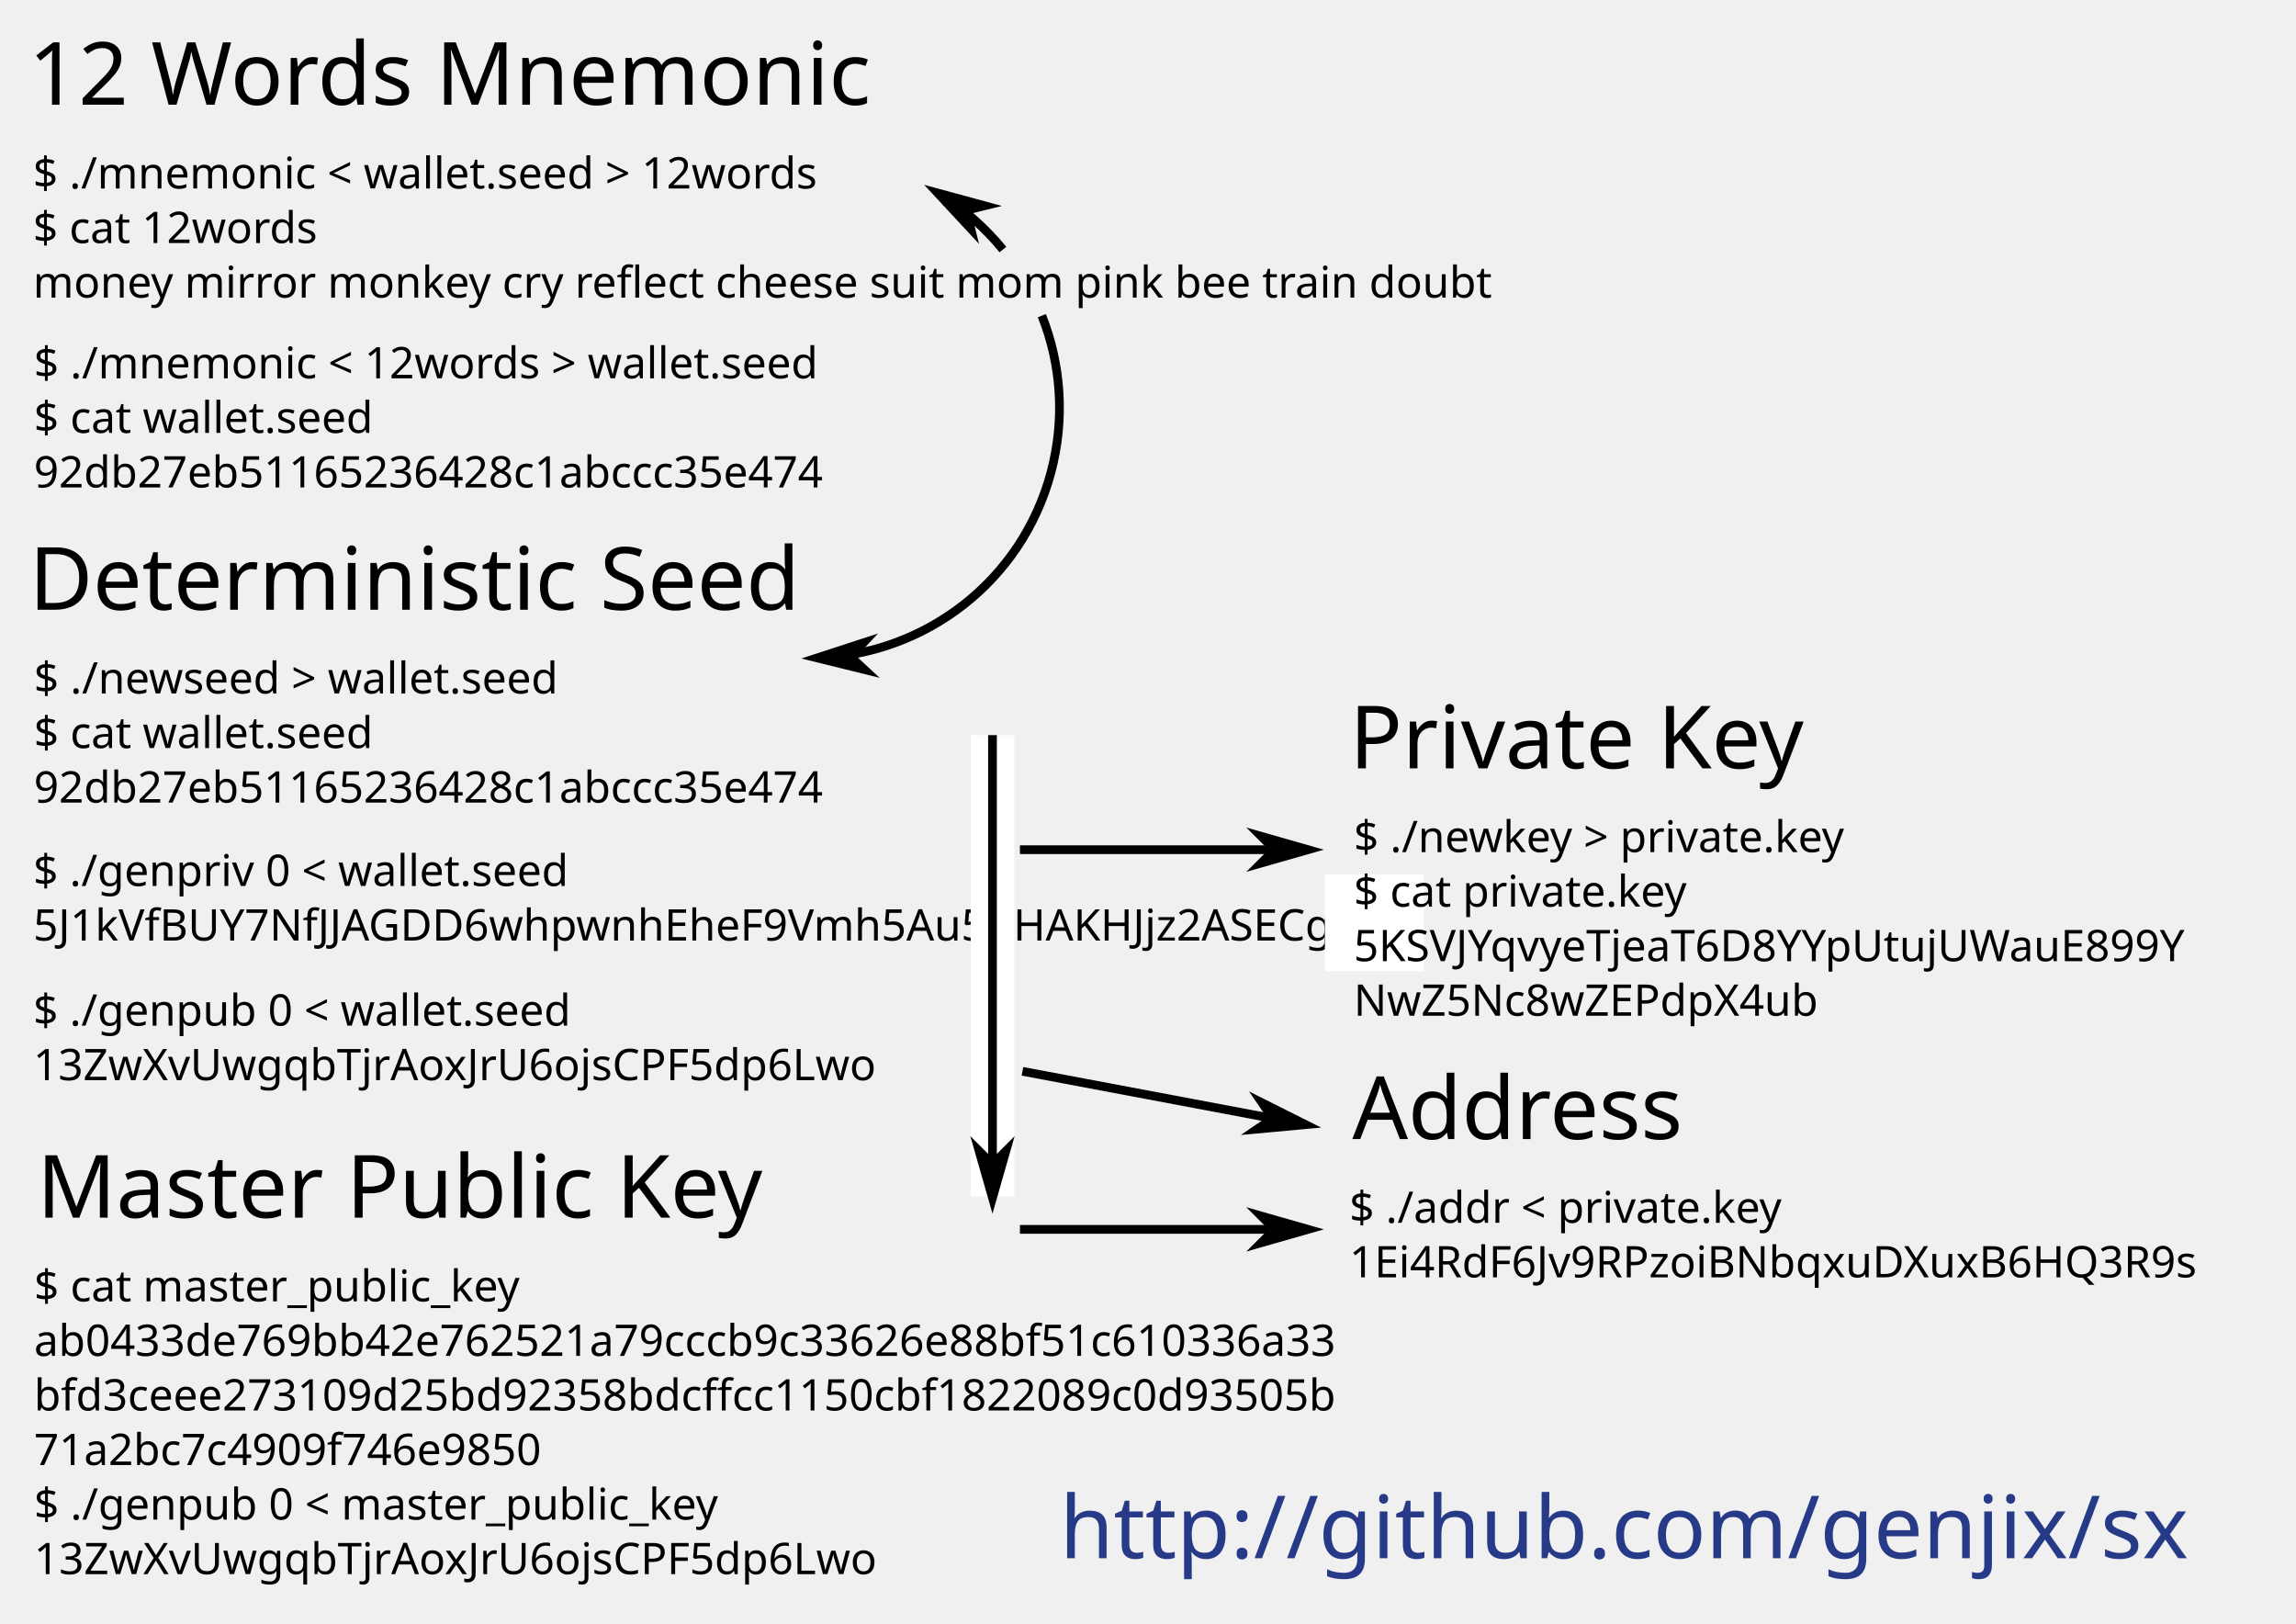
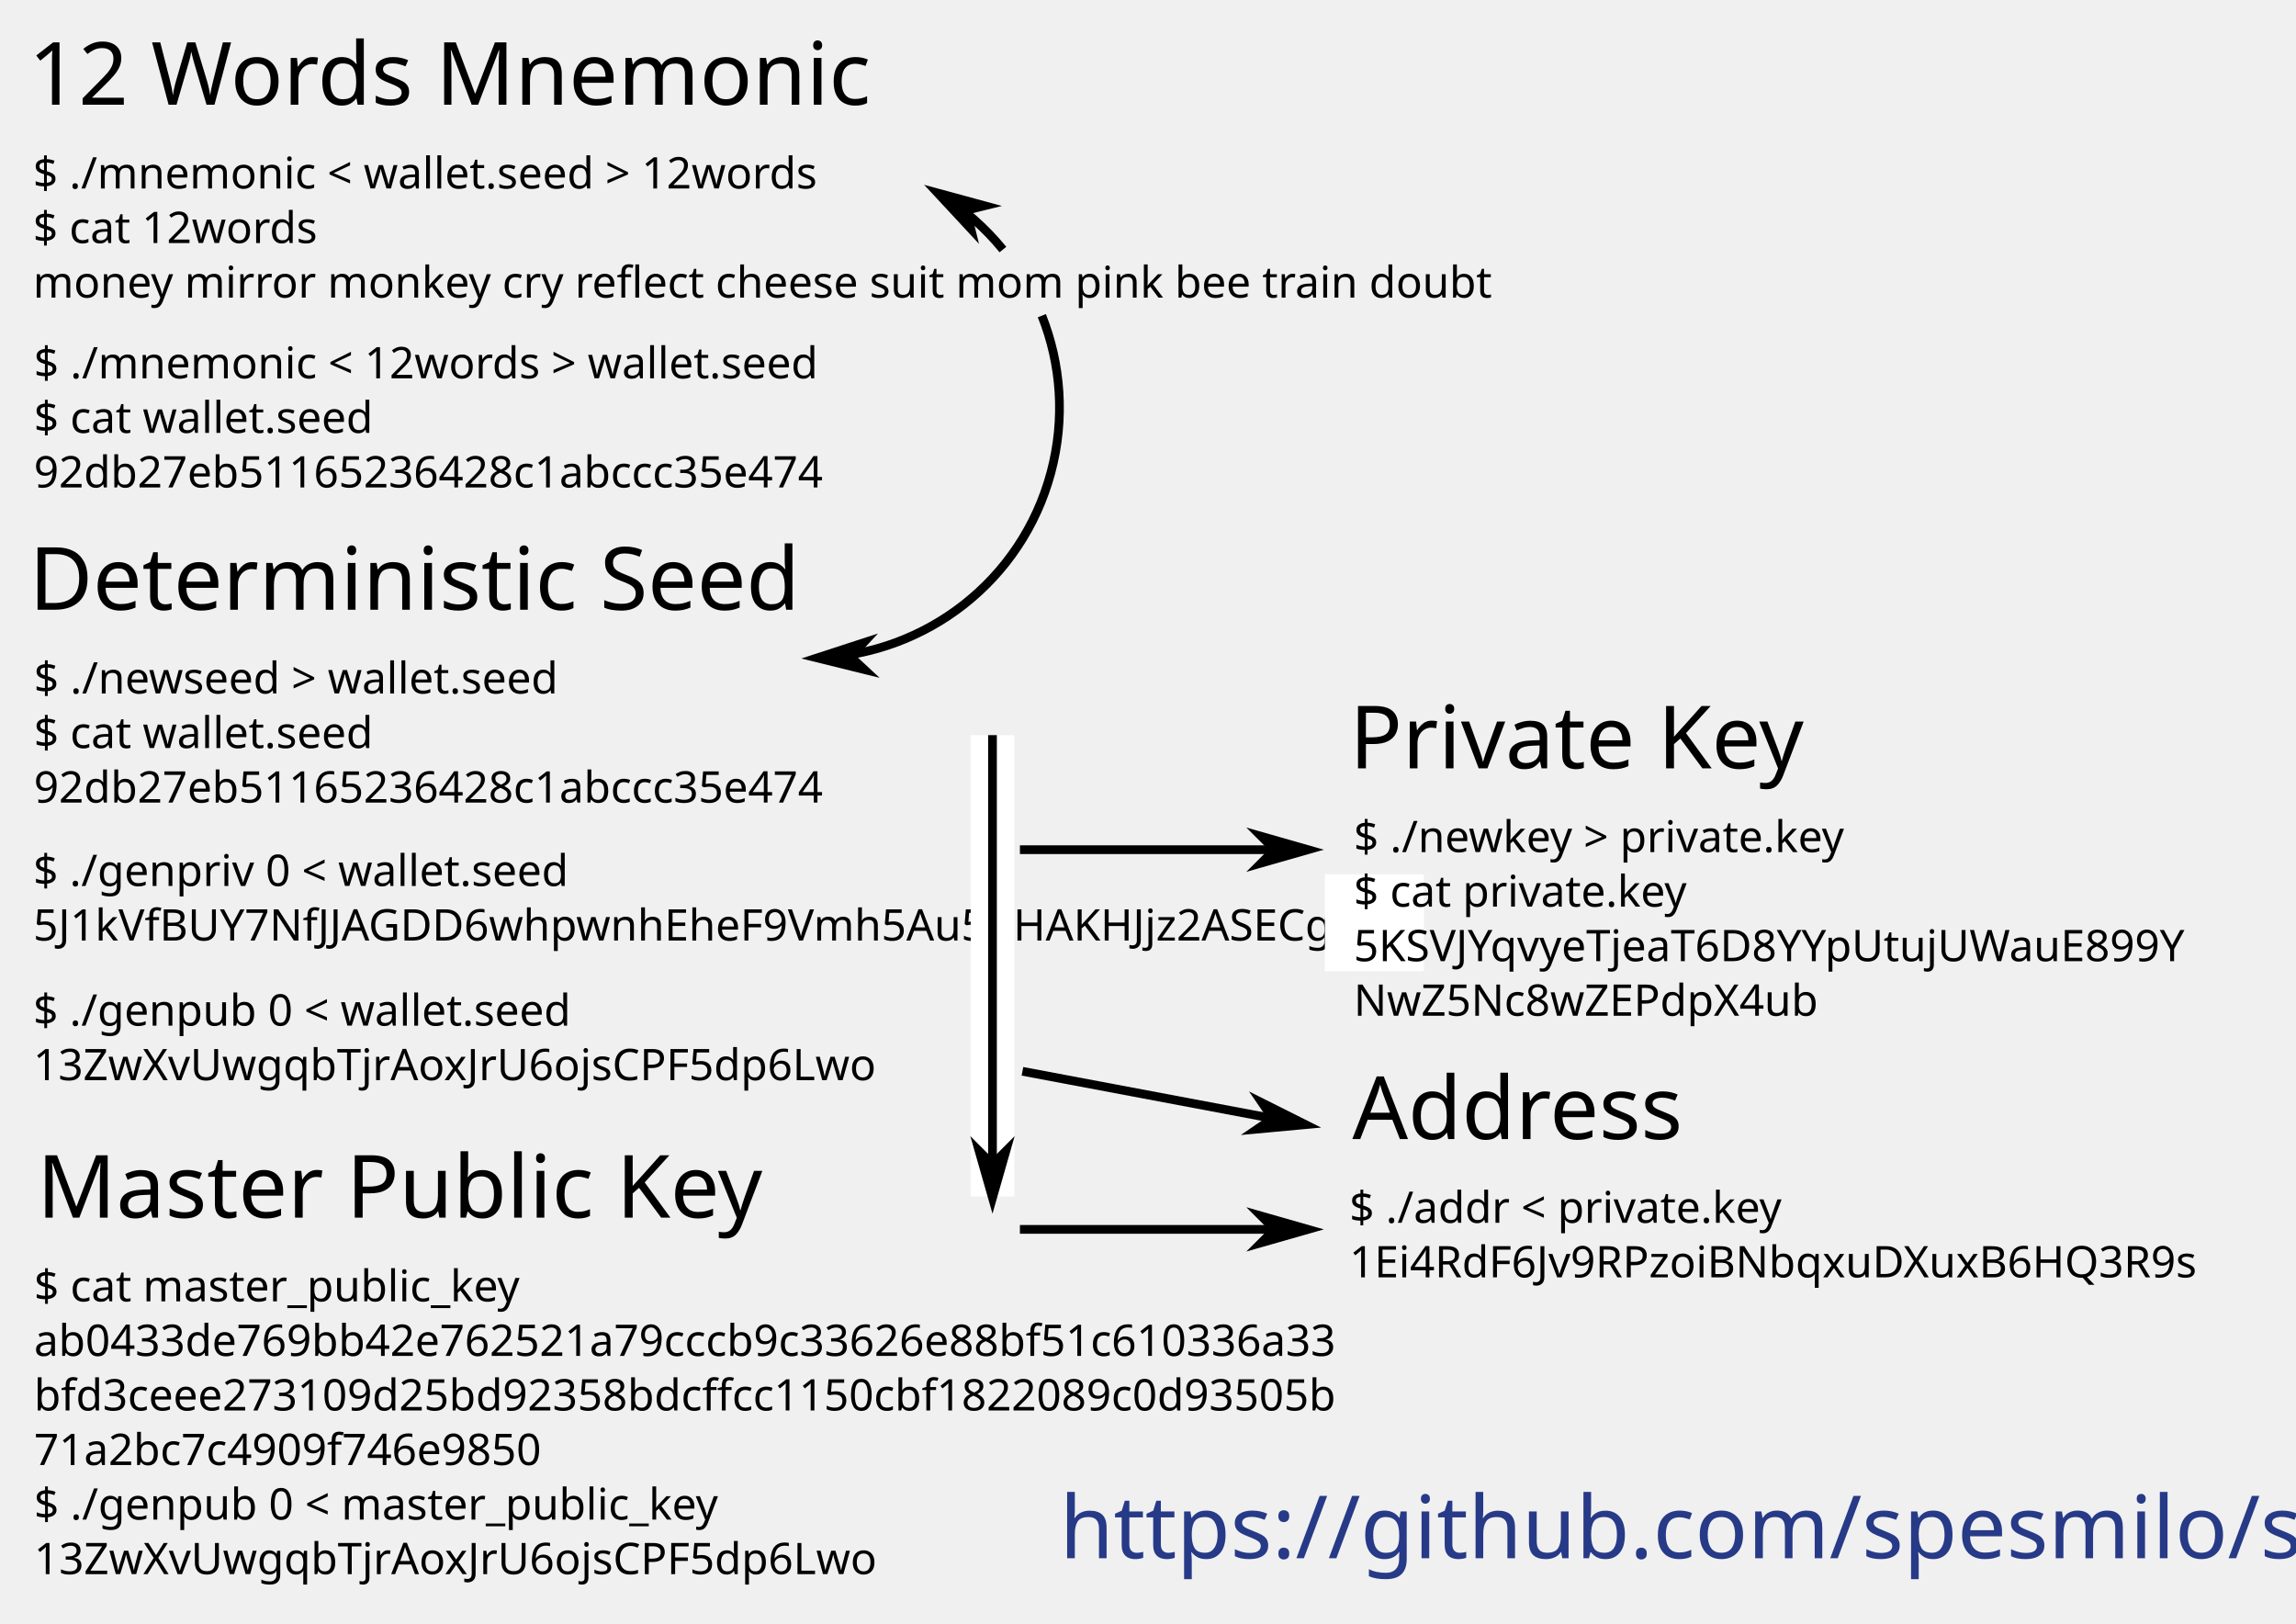
<svg xmlns="http://www.w3.org/2000/svg" width="1052.362" height="744.094" id="svg2" version="1.1">
  <defs id="defs4">
    <marker orient="auto" refY="0" refX="0" id="Arrow1Mend" style="overflow:visible">
      <path id="path4051" d="M 0,0 5,-5 -12.5,0 5,5 0,0 z" style="fill-rule:evenodd;stroke:#000000;stroke-width:1pt" transform="matrix(-0.4,0,0,-0.4,-4,0)" />
    </marker>
    <marker orient="auto" refY="0" refX="0" id="Arrow1Mstart" style="overflow:visible">
      <path id="path4048" d="M 0,0 5,-5 -12.5,0 5,5 0,0 z" style="fill-rule:evenodd;stroke:#000000;stroke-width:1pt" transform="matrix(0.4,0,0,0.4,4,0)" />
    </marker>
    <marker orient="auto" refY="0" refX="0" id="Arrow1Lstart" style="overflow:visible">
      <path id="path4042" d="M 0,0 5,-5 -12.5,0 5,5 0,0 z" style="fill-rule:evenodd;stroke:#000000;stroke-width:1pt" transform="matrix(0.8,0,0,0.8,10,0)" />
    </marker>
    <marker orient="auto" refY="0" refX="0" id="Arrow1Mstart-4" style="overflow:visible">
      <path id="path4048-5" d="M 0,0 5,-5 -12.5,0 5,5 0,0 z" style="fill-rule:evenodd;stroke:#000000;stroke-width:1pt" transform="matrix(0.4,0,0,0.4,4,0)" />
    </marker>
    <marker orient="auto" refY="0" refX="0" id="Arrow1Mend-2" style="overflow:visible">
      <path id="path4051-4" d="M 0,0 5,-5 -12.5,0 5,5 0,0 z" style="fill-rule:evenodd;stroke:#000000;stroke-width:1pt" transform="matrix(-0.4,0,0,-0.4,-4,0)" />
    </marker>
    <marker orient="auto" refY="0" refX="0" id="Arrow1Mend-2-0" style="overflow:visible">
      <path id="path4051-4-2" d="M 0,0 5,-5 -12.5,0 5,5 0,0 z" style="fill-rule:evenodd;stroke:#000000;stroke-width:1pt" transform="matrix(-0.4,0,0,-0.4,-4,0)" />
    </marker>
    <marker orient="auto" refY="0" refX="0" id="Arrow1Mend-2-2" style="overflow:visible">
      <path id="path4051-4-1" d="M 0,0 5,-5 -12.5,0 5,5 0,0 z" style="fill-rule:evenodd;stroke:#000000;stroke-width:1pt" transform="matrix(-0.4,0,0,-0.4,-4,0)" />
    </marker>
    <marker orient="auto" refY="0" refX="0" id="Arrow1Mend-2-9" style="overflow:visible">
      <path id="path4051-4-6" d="M 0,0 5,-5 -12.5,0 5,5 0,0 z" style="fill-rule:evenodd;stroke:#000000;stroke-width:1pt" transform="matrix(-0.4,0,0,-0.4,-4,0)" />
    </marker>
    <marker orient="auto" refY="0" refX="0" id="Arrow1Mend-2-5" style="overflow:visible">
      <path id="path4051-4-3" d="M 0,0 5,-5 -12.5,0 5,5 0,0 z" style="fill-rule:evenodd;stroke:#000000;stroke-width:1pt" transform="matrix(-0.4,0,0,-0.4,-4,0)" />
    </marker>
    <marker orient="auto" refY="0" refX="0" id="Arrow1Mend-2-29" style="overflow:visible">
      <path id="path4051-4-16" d="M 0,0 5,-5 -12.5,0 5,5 0,0 z" style="fill-rule:evenodd;stroke:#000000;stroke-width:1pt" transform="matrix(-0.4,0,0,-0.4,-4,0)" />
    </marker>
    <marker orient="auto" refY="0" refX="0" id="Arrow1Mend-2-6" style="overflow:visible">
      <path id="path4051-4-5" d="M 0,0 5,-5 -12.5,0 5,5 0,0 z" style="fill-rule:evenodd;stroke:#000000;stroke-width:1pt" transform="matrix(-0.4,0,0,-0.4,-4,0)" />
    </marker>
    <marker orient="auto" refY="0" refX="0" id="Arrow1Mend-2-6-7" style="overflow:visible">
      <path id="path4051-4-5-7" d="M 0,0 5,-5 -12.5,0 5,5 0,0 z" style="fill-rule:evenodd;stroke:#000000;stroke-width:1pt" transform="matrix(-0.4,0,0,-0.4,-4,0)" />
    </marker>
    <marker orient="auto" refY="0" refX="0" id="Arrow1Mend-2-6-5" style="overflow:visible">
      <path id="path4051-4-5-9" d="M 0,0 5,-5 -12.5,0 5,5 0,0 z" style="fill-rule:evenodd;stroke:#000000;stroke-width:1pt" transform="matrix(-0.4,0,0,-0.4,-4,0)" />
    </marker>
  </defs>
  <g id="layer1" transform="translate(0,-308.2677)">
    <g id="g4981" transform="translate(538.9047,152.7511)">
      <text id="text2985-3" y="677.508" x="80.924" style="font-size:40px;font-style:normal;font-variant:normal;font-weight:normal;font-stretch:normal;line-height:125%;letter-spacing:0px;word-spacing:0px;fill:#000000;fill-opacity:1;stroke:none;font-family:Ubuntu;-inkscape-font-specification:Ubuntu" xml:space="preserve">
        <tspan y="677.508" x="80.924" id="tspan2987-8">Address</tspan>
      </text>
      <text id="text2989-5" y="715.893" x="79.584" style="font-size:40px;font-style:normal;font-weight:normal;line-height:125%;letter-spacing:0px;word-spacing:0px;fill:#000000;fill-opacity:1;stroke:none;font-family:Sans" xml:space="preserve">
        <tspan id="tspan3030" style="font-size:20px" y="715.893" x="79.584">$ ./addr &lt; private.key</tspan>
        <tspan id="tspan3032" style="font-size:20px" y="740.893" x="79.584">1Ei4RdF6Jv9RPzoiBNbqxuDXuxB6HQ3R9s</tspan>
      </text>
    </g>
    <path style="fill:none;stroke:#000000;stroke-width:4;stroke-miterlimit:4;stroke-opacity:1;marker-start:url(#Arrow1Mstart);marker-end:url(#Arrow1Mend)" d="m 375.15,609.747 c 48.98,-1.795 93.183,-35.091 106.531,-84.906 6.631,-24.747 4.62,-49.793 -4.156,-71.906 m -17.844,-30.312 c -8.17,-10.016 -18.038,-18.739 -29.375,-25.594" id="path4036-9" />
    <g id="g3244" transform="translate(-933.381,270.7209)">
      <text id="text2985-3-6-2" y="85.542" x="946.449" style="font-size:40px;font-style:normal;font-variant:normal;font-weight:normal;font-stretch:normal;line-height:125%;letter-spacing:0px;word-spacing:0px;fill:#000000;fill-opacity:1;stroke:none;font-family:Ubuntu;-inkscape-font-specification:Ubuntu" xml:space="preserve">
        <tspan y="85.542" x="946.449" id="tspan2987-8-2-6">12 Words Mnemonic</tspan>
      </text>
      <text id="text2989-5-9-3" y="123.928" x="948.509" style="font-size:40px;font-style:normal;font-weight:normal;line-height:125%;letter-spacing:0px;word-spacing:0px;fill:#000000;fill-opacity:1;stroke:none;font-family:Sans" xml:space="preserve">
        <tspan id="tspan3079-0" style="font-size:20px" y="123.928" x="948.509">$ ./mnemonic &lt; wallet.seed &gt; 12words</tspan>
        <tspan id="tspan3131" style="font-size:20px" y="148.928" x="948.509">$ cat 12words </tspan>
        <tspan id="tspan3133" style="font-size:20px" y="173.928" x="948.509">money mirror monkey cry reflect cheese suit mom pink bee train doubt</tspan>
        <tspan id="tspan3145" style="font-size:20px" y="198.928" x="948.509" />
      </text>
      <text id="text2989-5-9-3-9" y="210.918" x="948.91" style="font-size:40px;font-style:normal;font-weight:normal;line-height:125%;letter-spacing:0px;word-spacing:0px;fill:#000000;fill-opacity:1;stroke:none;font-family:Sans" xml:space="preserve">
        <tspan id="tspan3149-4" style="font-size:20px" y="210.918" x="948.91">$ ./mnemonic &lt; 12words &gt; wallet.seed</tspan>
        <tspan id="tspan3162-2" style="font-size:20px" y="235.918" x="948.91">$ cat wallet.seed</tspan>
        <tspan id="tspan3145-2" style="font-size:20px" y="260.918" x="948.91">92db27eb51165236428c1abccc35e474</tspan>
      </text>
    </g>
    <g id="g5744" transform="translate(-933.381,270.7209)">
      <g transform="translate(-128.43,-106)" id="g3235">
        <text xml:space="preserve" style="font-size:40px;font-style:normal;font-variant:normal;font-weight:normal;font-stretch:normal;line-height:125%;letter-spacing:0px;word-spacing:0px;fill:#000000;fill-opacity:1;stroke:none;font-family:Ubuntu;-inkscape-font-specification:Ubuntu" x="1075.159" y="422.967" id="text2985-3-6">
          <tspan id="tspan2987-8-2" x="1075.159" y="422.967">Deterministic Seed</tspan>
        </text>
        <text xml:space="preserve" style="font-size:40px;font-style:normal;font-weight:normal;line-height:125%;letter-spacing:0px;word-spacing:0px;fill:#000000;fill-opacity:1;stroke:none;font-family:Sans" x="1077.34" y="461.353" id="text2989-5-9">
          <tspan x="1077.34" y="461.353" style="font-size:20px" id="tspan3073">$ ./newseed &gt; wallet.seed </tspan>
          <tspan x="1077.34" y="486.353" style="font-size:20px" id="tspan3075">$ cat wallet.seed </tspan>
          <tspan x="1077.34" y="511.353" style="font-size:20px" id="tspan3077">92db27eb51165236428c1abccc35e474</tspan>
          <tspan x="1077.34" y="536.353" style="font-size:20px" id="tspan3079" />
        </text>
      </g>
      <text id="text2989-5-9-6" y="443.563" x="948.626" style="font-size:40px;font-style:normal;font-weight:normal;line-height:125%;letter-spacing:0px;word-spacing:0px;fill:#000000;fill-opacity:1;stroke:none;font-family:Sans" xml:space="preserve">
        <tspan id="tspan3079-3" style="font-size:20px" y="443.563" x="948.626">$ ./genpriv 0 &lt; wallet.seed</tspan>
        <tspan id="tspan4946" style="font-size:20px" y="468.563" x="948.626">5J1kVfBUY7NfJJAGDD6whpwnhEheF9Vmh5Au5RHAKHJjz2ASECg</tspan>
      </text>
      <text id="text2989-5-9-6-8" y="507.563" x="948.626" style="font-size:40px;font-style:normal;font-weight:normal;line-height:125%;letter-spacing:0px;word-spacing:0px;fill:#000000;fill-opacity:1;stroke:none;font-family:Sans" xml:space="preserve">
        <tspan id="tspan4946-5" style="font-size:20px" y="507.563" x="948.626">$ ./genpub 0 &lt; wallet.seed</tspan>
        <tspan id="tspan5398" style="font-size:20px" y="532.563" x="948.626">13ZwXvUwgqbTjrAoxJrU6ojsCPF5dp6Lwo</tspan>
      </text>
    </g>
    <rect style="fill:#ffffff;fill-opacity:1;stroke:#ffffff;stroke-width:4;stroke-miterlimit:4;stroke-opacity:1;stroke-dasharray:none" id="rect6422" width="41.416" height="40.406" x="609.224" y="710.931" />
    <g id="g4973" transform="translate(532.619,232.2799)">
      <text id="text2985" y="428.088" x="85.954" style="font-size:40px;font-style:normal;font-variant:normal;font-weight:normal;font-stretch:normal;line-height:125%;letter-spacing:0px;word-spacing:0px;fill:#000000;fill-opacity:1;stroke:none;font-family:Ubuntu;-inkscape-font-specification:Ubuntu" xml:space="preserve">
        <tspan y="428.088" x="85.954" id="tspan2987">Private Key</tspan>
      </text>
      <text id="text2989" y="466.474" x="87.851" style="font-size:40px;font-style:normal;font-weight:normal;line-height:125%;letter-spacing:0px;word-spacing:0px;fill:#000000;fill-opacity:1;stroke:none;font-family:Sans" xml:space="preserve">
        <tspan style="font-size:20px" y="466.474" x="87.851" id="tspan2991">$ ./newkey &gt; private.key </tspan>
        <tspan style="font-size:20px" id="tspan2993" y="491.474" x="87.851">$ cat private.key </tspan>
        <tspan style="font-size:20px" id="tspan2995" y="516.474" x="87.851">5KSVJYqvyeTjeaT6D8YYpUtujUWauE899Y</tspan>
        <tspan style="font-size:20px" y="541.474" x="87.851" id="tspan6424">NwZ5Nc8wZEPdpX4ub</tspan>
      </text>
    </g>
    <g id="g4981-0" transform="translate(-63.98788,188.7511)">
      <text id="text2985-3-2" y="677.508" x="80.924" style="font-size:40px;font-style:normal;font-variant:normal;font-weight:normal;font-stretch:normal;line-height:125%;letter-spacing:0px;word-spacing:0px;fill:#000000;fill-opacity:1;stroke:none;font-family:Ubuntu;-inkscape-font-specification:Ubuntu" xml:space="preserve">
        <tspan y="677.508" x="80.924" id="tspan2987-8-1">Master Public Key</tspan>
      </text>
      <text id="text2989-5-8" y="715.893" x="79.584" style="font-size:40px;font-style:normal;font-weight:normal;line-height:125%;letter-spacing:0px;word-spacing:0px;fill:#000000;fill-opacity:1;stroke:none;font-family:Sans" xml:space="preserve">
        <tspan id="tspan3032-4" style="font-size:20px" y="715.893" x="79.584">$ cat master_public_key </tspan>
        <tspan style="font-size:20px" y="740.893" x="79.584" id="tspan5437">ab0433de769bb42e762521a79cccb9c33626e88bf51c610336a33</tspan>
        <tspan style="font-size:20px" y="765.893" x="79.584" id="tspan5439">bfd3ceee273109d25bd92358bdcffcc1150cbf1822089c0d93505b</tspan>
        <tspan style="font-size:20px" y="790.893" x="79.584" id="tspan5441">71a2bc7c4909f746e9850</tspan>
        <tspan style="font-size:20px" y="815.893" x="79.584" id="tspan5443">$ ./genpub 0 &lt; master_public_key </tspan>
        <tspan style="font-size:20px" y="840.893" x="79.584" id="tspan5447">13ZwXvUwgqbTjrAoxJrU6ojsCPF5dp6Lwo</tspan>
      </text>
    </g>
    <path style="fill:#ffffff;fill-opacity:1;stroke:#ffffff;stroke-width:20;stroke-linecap:butt;stroke-linejoin:miter;stroke-miterlimit:4;stroke-opacity:1;stroke-dasharray:none;marker-mid:none;marker-end:none" d="m 454.905,645.154 0,211.429" id="path4988-0-3-6" />
    <path style="fill:none;stroke:#000000;stroke-width:4;stroke-linecap:butt;stroke-linejoin:miter;stroke-miterlimit:4;stroke-opacity:1;stroke-dasharray:none;marker-mid:none;marker-end:url(#Arrow1Mend-2)" d="m 454.905,645.154 0,211.429" id="path4988-0-3" />
    <path style="fill:none;stroke:#000000;stroke-width:4;stroke-linecap:butt;stroke-linejoin:miter;stroke-miterlimit:4;stroke-opacity:1;stroke-dasharray:none;marker-end:url(#Arrow1Mend-2-6)" d="m 468.637,799.215 129.158,24.324" id="path6045" />
    <path style="fill:none;stroke:#000000;stroke-width:4;stroke-linecap:butt;stroke-linejoin:miter;stroke-miterlimit:4;stroke-opacity:1;stroke-dasharray:none;marker-end:url(#Arrow1Mend-2-6)" d="m 467.476,697.654 131.429,0" id="path6045-8" />
    <path style="fill:none;stroke:#000000;stroke-width:4;stroke-linecap:butt;stroke-linejoin:miter;stroke-miterlimit:4;stroke-opacity:1;stroke-dasharray:none;marker-end:url(#Arrow1Mend-2-6)" d="m 467.476,871.654 131.429,0" id="path6045-8-4" />
    <text xml:space="preserve" style="font-size:40px;font-style:normal;font-weight:normal;line-height:125%;letter-spacing:0px;word-spacing:0px;fill:#000000;fill-opacity:1;stroke:none;font-family:Sans" x="485.714" y="1022.362" id="text6445">
-       <tspan id="tspan6447" x="485.714" y="1022.362" style="font-style:normal;font-weight:normal;fill:#273a87;fill-opacity:1;stroke:none;-inkscape-font-specification:Sans">http://github.com/genjix/sx</tspan>
+       <tspan id="tspan6447" x="485.714" y="1022.362" style="font-style:normal;font-weight:normal;fill:#273a87;fill-opacity:1;stroke:none;-inkscape-font-specification:Sans">https://github.com/spesmilo/sx/</tspan>
    </text>
  </g>
</svg>
